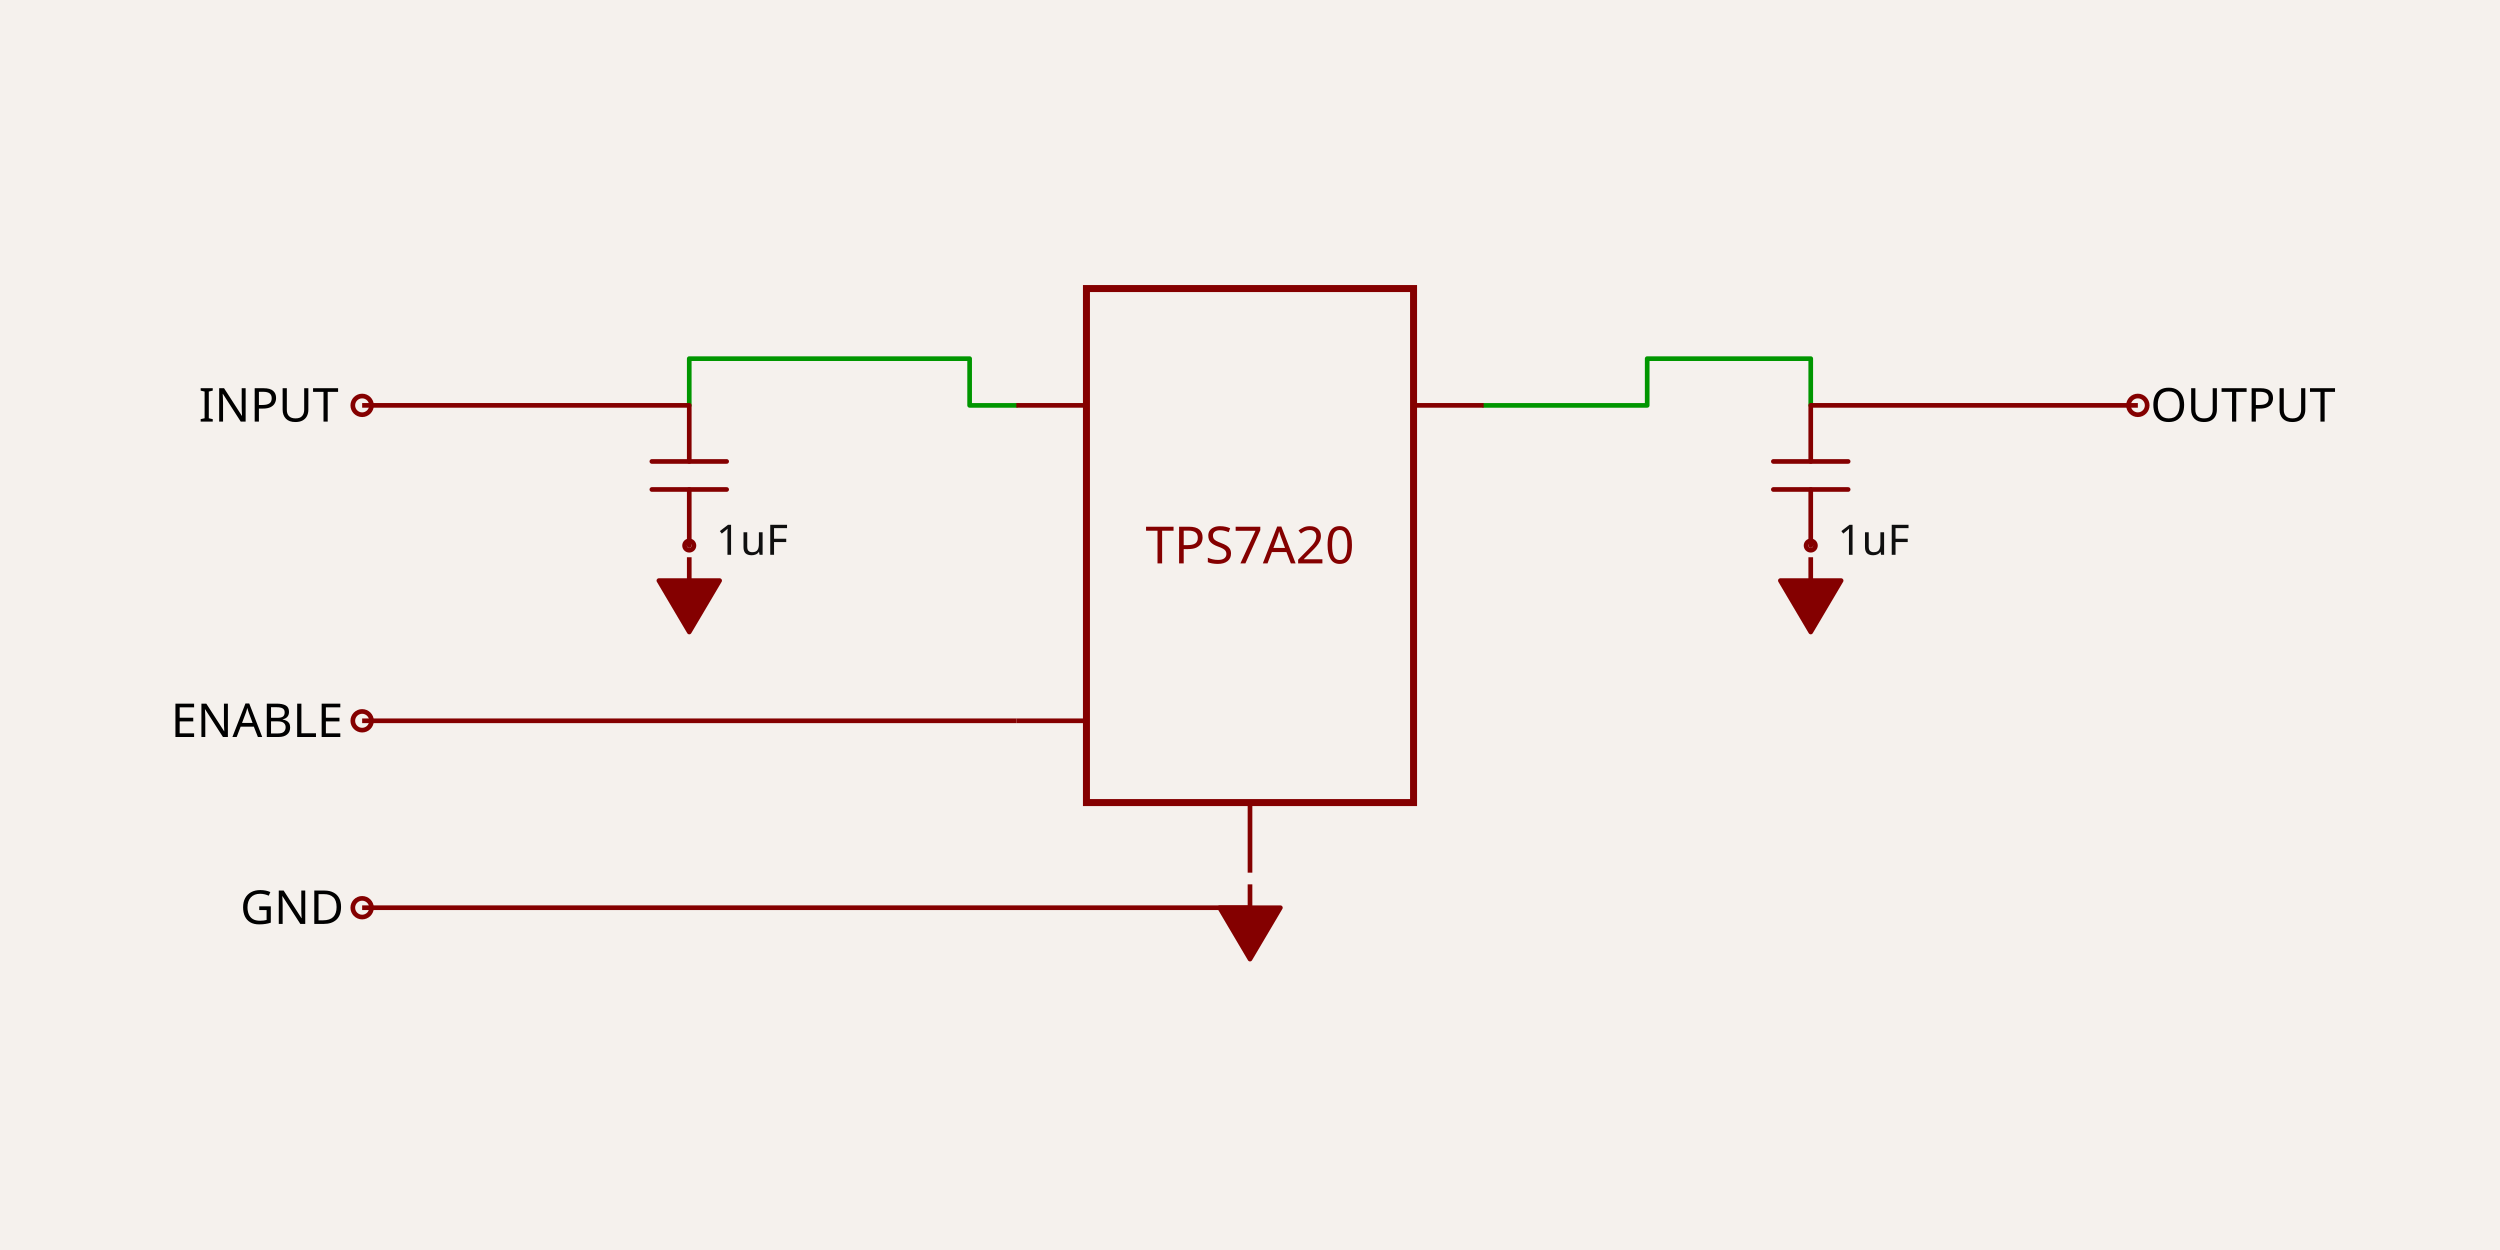
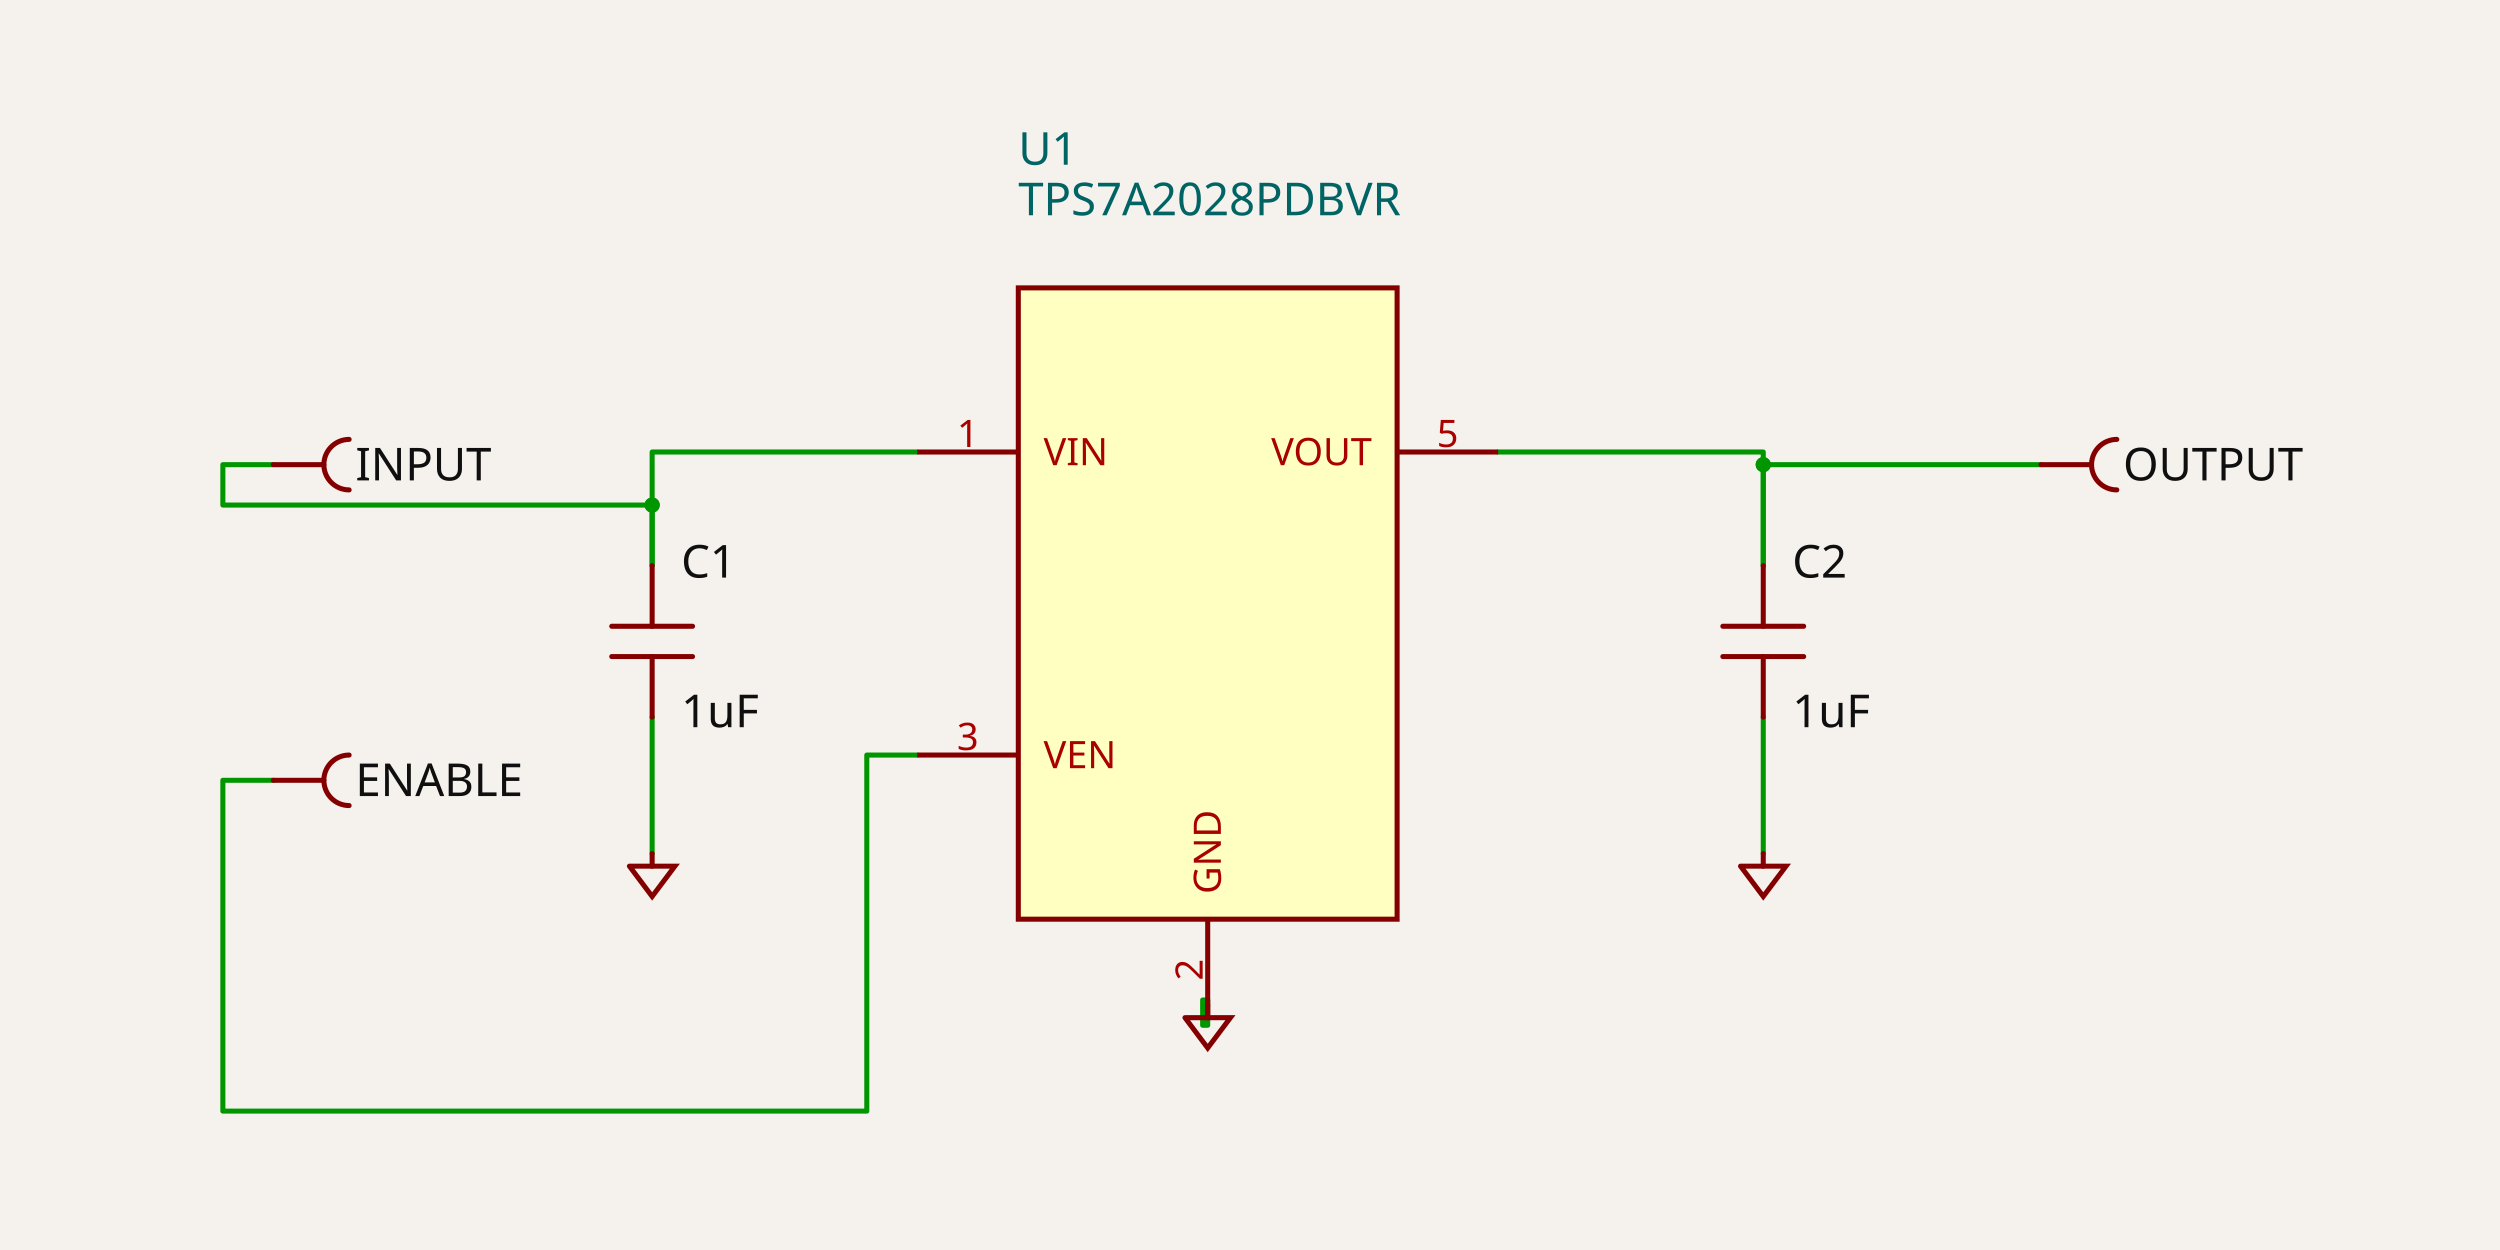
- <svg xmlns="http://www.w3.org/2000/svg" class="tscircuit-schematic" width="1200" height="600" style="background-color: rgb(245, 241, 237)" data-real-to-screen-transform="matrix(112.1495327103,0,0,-112.1495327103,600,261.8691588785)">
+ <svg xmlns="http://www.w3.org/2000/svg" class="tscircuit-schematic" width="1200" height="600" style="background-color: rgb(245, 241, 237)" data-real-to-screen-transform="matrix(121.2121212121,0,0,-121.2121212121,579.696969697,289.696969697)">
  <style>
              .boundary { fill: rgb(245, 241, 237); }
              .schematic-boundary { fill: none; stroke: #fff; }
              .component { fill: none; stroke: rgb(132, 0, 0); }
              .chip { fill: rgb(255, 255, 194); stroke: rgb(132, 0, 0); }
              .component-pin { fill: none; stroke: rgb(132, 0, 0); }
              .text { font-family: sans-serif; fill: rgb(0, 150, 0); }
              .pin-number { fill: rgb(169, 0, 0); }
              .port-label { fill: rgb(0, 100, 100); }
              .component-name { fill: rgb(0, 100, 100); }
              
            </style>
  <rect class="boundary" x="0" y="0" width="1200" height="600" />
  <g class="trace sch-trace" data-layer="base" data-circuit-json-type="schematic_trace" data-schematic-trace-id="schematic_trace_0" data-subcircuit-connectivity-map-key="unnamedsubcircuitsubcircuit_source_group_0_connectivity_net0">
-     <path d="M 487.85 194.579 L 465.421 194.579 L 465.421 172.15 L 330.841 172.15 L 330.841 194.579" class="trace-invisible-hover-outline sch-trace-hitbox" stroke="rgb(0, 150, 0)" fill="none" stroke-width="17.944px" stroke-linecap="round" opacity="0" stroke-linejoin="round" />
-     <path class="sch-trace-path" d="M 487.85 194.579 L 465.421 194.579 L 465.421 172.15 L 330.841 172.15 L 330.841 194.579" stroke="rgb(0, 150, 0)" fill="none" stroke-width="2.243px" stroke-linecap="round" stroke-linejoin="round" />
+     <path d="M 313.03 271.515 L 313.03 261.818 L 313.03 242.424 L 106.97 242.424 L 106.97 223.03 L 131.212 223.03" class="trace-invisible-hover-outline sch-trace-hitbox" stroke="rgb(0, 150, 0)" fill="none" stroke-width="19.394px" stroke-linecap="round" opacity="0" stroke-linejoin="round" />
+     <path class="sch-trace-path" d="M 313.03 271.515 L 313.03 261.818 L 313.03 242.424 L 106.97 242.424 L 106.97 223.03 L 131.212 223.03" stroke="rgb(0, 150, 0)" fill="none" stroke-width="2.424px" stroke-linecap="round" stroke-linejoin="round" />
  </g>
-   <g class="trace sch-trace" data-layer="base" data-circuit-json-type="schematic_trace" data-schematic-trace-id="schematic_trace_1" data-subcircuit-connectivity-map-key="unnamedsubcircuitsubcircuit_source_group_0_connectivity_net1">
-     <path d="M 712.15 194.579 L 790.654 194.579 L 790.654 172.15 L 869.159 172.15 L 869.159 194.579" class="trace-invisible-hover-outline sch-trace-hitbox" stroke="rgb(0, 150, 0)" fill="none" stroke-width="17.944px" stroke-linecap="round" opacity="0" stroke-linejoin="round" />
-     <path class="sch-trace-path" d="M 712.15 194.579 L 790.654 194.579 L 790.654 172.15 L 869.159 172.15 L 869.159 194.579" stroke="rgb(0, 150, 0)" fill="none" stroke-width="2.243px" stroke-linecap="round" stroke-linejoin="round" />
+   <g class="trace sch-trace" data-layer="base" data-circuit-json-type="schematic_trace" data-schematic-trace-id="schematic_trace_1" data-subcircuit-connectivity-map-key="unnamedsubcircuitsubcircuit_source_group_0_connectivity_net0">
+     <path d="M 440.303 216.97 L 313.03 216.97 L 313.03 261.818 L 313.03 271.515" class="trace-invisible-hover-outline sch-trace-hitbox" stroke="rgb(0, 150, 0)" fill="none" stroke-width="19.394px" stroke-linecap="round" opacity="0" stroke-linejoin="round" />
+     <path class="sch-trace-path" d="M 440.303 216.97 L 313.03 216.97 L 313.03 261.818 L 313.03 271.515" stroke="rgb(0, 150, 0)" fill="none" stroke-width="2.424px" stroke-linecap="round" stroke-linejoin="round" />
  </g>
-   <g class="trace-overlays sch-trace-overlays" data-layer="overlay" data-circuit-json-type="schematic_trace" data-schematic-trace-id="schematic_trace_0" data-subcircuit-connectivity-map-key="unnamedsubcircuitsubcircuit_source_group_0_connectivity_net0" />
-   <g class="trace-overlays sch-trace-overlays" data-layer="overlay" data-circuit-json-type="schematic_trace" data-schematic-trace-id="schematic_trace_1" data-subcircuit-connectivity-map-key="unnamedsubcircuitsubcircuit_source_group_0_connectivity_net1" />
-   <line class="sch-line" x1="173.832" y1="194.579" x2="330.841" y2="194.579" stroke="#840000" stroke-width="2.243" data-schematic-line-id="schematic_line_4" />
-   <line class="sch-line" x1="173.832" y1="345.981" x2="487.85" y2="345.981" stroke="#840000" stroke-width="2.243" data-schematic-line-id="schematic_line_5" />
-   <line class="sch-line" x1="869.159" y1="194.579" x2="1026.168" y2="194.579" stroke="#840000" stroke-width="2.243" data-schematic-line-id="schematic_line_6" />
-   <line class="sch-line" x1="173.832" y1="435.701" x2="600" y2="435.701" stroke="#840000" stroke-width="2.243" data-schematic-line-id="schematic_line_7" />
-   <line class="sch-line" x1="330.841" y1="267.477" x2="330.841" y2="278.692" stroke="#840000" stroke-width="2.243" data-schematic-line-id="schematic_line_8" />
-   <line class="sch-line" x1="600" y1="424.486" x2="600" y2="435.701" stroke="#840000" stroke-width="2.243" data-schematic-line-id="schematic_line_9" />
-   <line class="sch-line" x1="869.159" y1="267.477" x2="869.159" y2="278.692" stroke="#840000" stroke-width="2.243" data-schematic-line-id="schematic_line_10" />
-   <circle class="sch-circle" cx="173.832" cy="194.579" r="4.486" fill="none" stroke="#840000" stroke-width="2.243" data-schematic-circle-id="schematic_circle_0" />
-   <circle class="sch-circle" cx="173.832" cy="345.981" r="4.486" fill="none" stroke="#840000" stroke-width="2.243" data-schematic-circle-id="schematic_circle_1" />
-   <circle class="sch-circle" cx="1026.168" cy="194.579" r="4.486" fill="none" stroke="#840000" stroke-width="2.243" data-schematic-circle-id="schematic_circle_2" />
-   <circle class="sch-circle" cx="173.832" cy="435.701" r="4.486" fill="none" stroke="#840000" stroke-width="2.243" data-schematic-circle-id="schematic_circle_3" />
-   <path class="sch-path" d="M 316.262 278.692 L 345.421 278.692 L 330.841 303.364 L 316.262 278.692" stroke="#840000" stroke-width="2.243" fill="#840000" stroke-linecap="round" stroke-linejoin="round" />
-   <path class="sch-path" d="M 585.421 435.701 L 614.579 435.701 L 600 460.374 L 585.421 435.701" stroke="#840000" stroke-width="2.243" fill="#840000" stroke-linecap="round" stroke-linejoin="round" />
-   <path class="sch-path" d="M 854.579 278.692 L 883.738 278.692 L 869.159 303.364 L 854.579 278.692" stroke="#840000" stroke-width="2.243" fill="#840000" stroke-linecap="round" stroke-linejoin="round" />
+   <g class="trace sch-trace" data-layer="base" data-circuit-json-type="schematic_trace" data-schematic-trace-id="schematic_trace_2" data-subcircuit-connectivity-map-key="unnamedsubcircuitsubcircuit_source_group_0_connectivity_net2">
+     <path d="M 979.697 223.03 L 846.364 223.03 L 846.364 261.818 L 846.364 271.515" class="trace-invisible-hover-outline sch-trace-hitbox" stroke="rgb(0, 150, 0)" fill="none" stroke-width="19.394px" stroke-linecap="round" opacity="0" stroke-linejoin="round" />
+     <path class="sch-trace-path" d="M 979.697 223.03 L 846.364 223.03 L 846.364 261.818 L 846.364 271.515" stroke="rgb(0, 150, 0)" fill="none" stroke-width="2.424px" stroke-linecap="round" stroke-linejoin="round" />
+   </g>
+   <g class="trace sch-trace" data-layer="base" data-circuit-json-type="schematic_trace" data-schematic-trace-id="schematic_trace_3" data-subcircuit-connectivity-map-key="unnamedsubcircuitsubcircuit_source_group_0_connectivity_net2">
+     <path d="M 719.091 216.97 L 846.364 216.97 L 846.364 261.818 L 846.364 271.515" class="trace-invisible-hover-outline sch-trace-hitbox" stroke="rgb(0, 150, 0)" fill="none" stroke-width="19.394px" stroke-linecap="round" opacity="0" stroke-linejoin="round" />
+     <path class="sch-trace-path" d="M 719.091 216.97 L 846.364 216.97 L 846.364 261.818 L 846.364 271.515" stroke="rgb(0, 150, 0)" fill="none" stroke-width="2.424px" stroke-linecap="round" stroke-linejoin="round" />
+   </g>
+   <g class="trace sch-trace" data-layer="base" data-circuit-json-type="schematic_trace" data-schematic-trace-id="schematic_trace_4" data-subcircuit-connectivity-map-key="unnamedsubcircuitsubcircuit_source_group_0_connectivity_net3">
+     <path d="M 313.03 344.242 L 313.03 353.939 L 313.03 409.697" class="trace-invisible-hover-outline sch-trace-hitbox" stroke="rgb(0, 150, 0)" fill="none" stroke-width="19.394px" stroke-linecap="round" opacity="0" stroke-linejoin="round" />
+     <path class="sch-trace-path" d="M 313.03 344.242 L 313.03 353.939 L 313.03 409.697" stroke="rgb(0, 150, 0)" fill="none" stroke-width="2.424px" stroke-linecap="round" stroke-linejoin="round" />
+   </g>
+   <g class="trace sch-trace" data-layer="base" data-circuit-json-type="schematic_trace" data-schematic-trace-id="schematic_trace_5" data-subcircuit-connectivity-map-key="unnamedsubcircuitsubcircuit_source_group_0_connectivity_net4">
+     <path d="M 579.697 489.697 L 579.697 492.121 L 577.273 492.121 L 577.273 480 L 579.697 480 L 579.697 482.424" class="trace-invisible-hover-outline sch-trace-hitbox" stroke="rgb(0, 150, 0)" fill="none" stroke-width="19.394px" stroke-linecap="round" opacity="0" stroke-linejoin="round" />
+     <path class="sch-trace-path" d="M 579.697 489.697 L 579.697 492.121 L 577.273 492.121 L 577.273 480 L 579.697 480 L 579.697 482.424" stroke="rgb(0, 150, 0)" fill="none" stroke-width="2.424px" stroke-linecap="round" stroke-linejoin="round" />
+   </g>
+   <g class="trace sch-trace" data-layer="base" data-circuit-json-type="schematic_trace" data-schematic-trace-id="schematic_trace_6" data-subcircuit-connectivity-map-key="unnamedsubcircuitsubcircuit_source_group_0_connectivity_net5">
+     <path d="M 846.364 344.242 L 846.364 353.939 L 846.364 409.697" class="trace-invisible-hover-outline sch-trace-hitbox" stroke="rgb(0, 150, 0)" fill="none" stroke-width="19.394px" stroke-linecap="round" opacity="0" stroke-linejoin="round" />
+     <path class="sch-trace-path" d="M 846.364 344.242 L 846.364 353.939 L 846.364 409.697" stroke="rgb(0, 150, 0)" fill="none" stroke-width="2.424px" stroke-linecap="round" stroke-linejoin="round" />
+   </g>
+   <g class="trace sch-trace" data-layer="base" data-circuit-json-type="schematic_trace" data-schematic-trace-id="schematic_trace_7" data-subcircuit-connectivity-map-key="unnamedsubcircuitsubcircuit_source_group_0_connectivity_net1">
+     <path d="M 131.212 374.545 L 106.97 374.545 L 106.97 533.333 L 416.061 533.333 L 416.061 362.424 L 440.303 362.424" class="trace-invisible-hover-outline sch-trace-hitbox" stroke="rgb(0, 150, 0)" fill="none" stroke-width="19.394px" stroke-linecap="round" opacity="0" stroke-linejoin="round" />
+     <path class="sch-trace-path" d="M 131.212 374.545 L 106.97 374.545 L 106.97 533.333 L 416.061 533.333 L 416.061 362.424 L 440.303 362.424" stroke="rgb(0, 150, 0)" fill="none" stroke-width="2.424px" stroke-linecap="round" stroke-linejoin="round" />
+   </g>
+   <g class="trace-overlays sch-trace-overlays" data-layer="overlay" data-circuit-json-type="schematic_trace" data-schematic-trace-id="schematic_trace_0" data-subcircuit-connectivity-map-key="unnamedsubcircuitsubcircuit_source_group_0_connectivity_net0">
+     <circle cx="313.03" cy="242.424" r="3.636" class="trace-junction sch-trace-junction" fill="rgb(0, 150, 0)" />
+   </g>
+   <g class="trace-overlays sch-trace-overlays" data-layer="overlay" data-circuit-json-type="schematic_trace" data-schematic-trace-id="schematic_trace_1" data-subcircuit-connectivity-map-key="unnamedsubcircuitsubcircuit_source_group_0_connectivity_net0">
+     <circle cx="313.03" cy="242.424" r="3.636" class="trace-junction sch-trace-junction" fill="rgb(0, 150, 0)" />
+   </g>
+   <g class="trace-overlays sch-trace-overlays" data-layer="overlay" data-circuit-json-type="schematic_trace" data-schematic-trace-id="schematic_trace_2" data-subcircuit-connectivity-map-key="unnamedsubcircuitsubcircuit_source_group_0_connectivity_net2">
+     <circle cx="846.364" cy="223.03" r="3.636" class="trace-junction sch-trace-junction" fill="rgb(0, 150, 0)" />
+   </g>
+   <g class="trace-overlays sch-trace-overlays" data-layer="overlay" data-circuit-json-type="schematic_trace" data-schematic-trace-id="schematic_trace_3" data-subcircuit-connectivity-map-key="unnamedsubcircuitsubcircuit_source_group_0_connectivity_net2">
+     <circle cx="846.364" cy="223.03" r="3.636" class="trace-junction sch-trace-junction" fill="rgb(0, 150, 0)" />
+   </g>
+   <g class="trace-overlays sch-trace-overlays" data-layer="overlay" data-circuit-json-type="schematic_trace" data-schematic-trace-id="schematic_trace_4" data-subcircuit-connectivity-map-key="unnamedsubcircuitsubcircuit_source_group_0_connectivity_net3" />
+   <g class="trace-overlays sch-trace-overlays" data-layer="overlay" data-circuit-json-type="schematic_trace" data-schematic-trace-id="schematic_trace_5" data-subcircuit-connectivity-map-key="unnamedsubcircuitsubcircuit_source_group_0_connectivity_net4" />
+   <g class="trace-overlays sch-trace-overlays" data-layer="overlay" data-circuit-json-type="schematic_trace" data-schematic-trace-id="schematic_trace_6" data-subcircuit-connectivity-map-key="unnamedsubcircuitsubcircuit_source_group_0_connectivity_net5" />
+   <g class="trace-overlays sch-trace-overlays" data-layer="overlay" data-circuit-json-type="schematic_trace" data-schematic-trace-id="schematic_trace_7" data-subcircuit-connectivity-map-key="unnamedsubcircuitsubcircuit_source_group_0_connectivity_net1" />
  <g class="sch-component" data-circuit-json-type="schematic_component" data-schematic-component-id="schematic_component_0">
-     <line class="sch-line" x1="487.85" y1="194.579" x2="521.495" y2="194.579" stroke="rgba(132, 0, 0)" stroke-width="2.243" data-schematic-line-id="schematic_line_0" data-schematic-component-id="schematic_component_0" />
-     <line class="sch-line" x1="487.85" y1="345.981" x2="521.495" y2="345.981" stroke="rgba(132, 0, 0)" stroke-width="2.243" data-schematic-line-id="schematic_line_1" data-schematic-component-id="schematic_component_0" />
-     <line class="sch-line" x1="712.15" y1="194.579" x2="678.505" y2="194.579" stroke="rgba(132, 0, 0)" stroke-width="2.243" data-schematic-line-id="schematic_line_2" data-schematic-component-id="schematic_component_0" />
-     <line class="sch-line" x1="600" y1="418.879" x2="600" y2="385.234" stroke="rgba(132, 0, 0)" stroke-width="2.243" data-schematic-line-id="schematic_line_3" data-schematic-component-id="schematic_component_0" />
-     <rect class="sch-rect" x="521.495" y="138.505" width="157.009" height="246.729" fill="none" stroke="#840000" stroke-width="3.364" data-schematic-rect-id="schematic_rect_0" data-schematic-component-id="schematic_component_0" />
+     <rect class="component chip sch-component-body" x="488.788" y="138.182" width="181.818" height="303.03" stroke-width="2.424px" fill="rgb(255, 255, 194)" stroke="rgb(132, 0, 0)" />
+     <rect class="component-overlay sch-component-overlay" x="488.788" y="138.182" width="181.818" height="303.03" fill="transparent" />
+     <text class="sch-text" x="488.788" y="95.758" fill="#006464" text-anchor="start" dominant-baseline="middle" font-family="sans-serif" font-size="21.818px" transform="rotate(0, 488.7879, 95.75758)">TPS7A2028PDBVR</text>
+     <text class="sch-text" x="488.788" y="71.515" fill="#006464" text-anchor="start" dominant-baseline="middle" font-family="sans-serif" font-size="21.818px" transform="rotate(0, 488.7879, 71.51515)">U1</text>
+     <line class="component-pin sch-component-pin sch-port-line" x1="488.788" y1="216.97" x2="440.303" y2="216.97" stroke-width="2.424px" />
+     <g class="sch-port" data-schematic-port-id="source_port_0">
+       <rect x="437.879" y="214.545" width="4.848" height="4.848" opacity="0" />
+     </g>
+     <text class="pin-number sch-pin-number" x="464.545" y="214.545" style="font-family: sans-serif;" fill="rgb(169, 0, 0)" text-anchor="middle" dominant-baseline="auto" font-size="18.182px" transform="">1</text>
+     <text class="pin-number sch-pin-label" x="500.909" y="216.97" style="font-family: sans-serif;" fill="rgb(169, 0, 0)" text-anchor="start" dominant-baseline="middle" font-size="18.182px" transform="">VIN</text>
+     <line class="component-pin sch-component-pin sch-port-line" x1="579.697" y1="441.212" x2="579.697" y2="489.697" stroke-width="2.424px" />
+     <g class="sch-port" data-schematic-port-id="source_port_1">
+       <rect x="577.273" y="487.273" width="4.848" height="4.848" opacity="0" />
+     </g>
+     <text class="pin-number sch-pin-number" x="577.273" y="465.455" style="font-family: sans-serif;" fill="rgb(169, 0, 0)" text-anchor="middle" dominant-baseline="auto" font-size="18.182px" transform="rotate(-90 577.2727 465.4545)">2</text>
+     <text class="pin-number sch-pin-label" x="579.697" y="429.091" style="font-family: sans-serif;" fill="rgb(169, 0, 0)" text-anchor="start" dominant-baseline="middle" font-size="18.182px" transform="rotate(-90 579.697 429.0909)">GND</text>
+     <line class="component-pin sch-component-pin sch-port-line" x1="488.788" y1="362.424" x2="440.303" y2="362.424" stroke-width="2.424px" />
+     <g class="sch-port" data-schematic-port-id="source_port_2">
+       <rect x="437.879" y="360" width="4.848" height="4.848" opacity="0" />
+     </g>
+     <text class="pin-number sch-pin-number" x="464.545" y="360" style="font-family: sans-serif;" fill="rgb(169, 0, 0)" text-anchor="middle" dominant-baseline="auto" font-size="18.182px" transform="">3</text>
+     <text class="pin-number sch-pin-label" x="500.909" y="362.424" style="font-family: sans-serif;" fill="rgb(169, 0, 0)" text-anchor="start" dominant-baseline="middle" font-size="18.182px" transform="">VEN</text>
+     <line class="component-pin sch-component-pin sch-port-line" x1="670.606" y1="216.97" x2="719.091" y2="216.97" stroke-width="2.424px" />
+     <g class="sch-port" data-schematic-port-id="source_port_4">
+       <rect x="716.667" y="214.545" width="4.848" height="4.848" opacity="0" />
+     </g>
+     <text class="pin-number sch-pin-number" x="694.848" y="214.545" style="font-family: sans-serif;" fill="rgb(169, 0, 0)" text-anchor="middle" dominant-baseline="auto" font-size="18.182px" transform="">5</text>
+     <text class="pin-number sch-pin-label" x="658.485" y="216.97" style="font-family: sans-serif;" fill="rgb(169, 0, 0)" text-anchor="end" dominant-baseline="middle" font-size="18.182px" transform="">VOUT</text>
  </g>
  <g class="sch-component" data-circuit-json-type="schematic_component" data-schematic-component-id="schematic_component_1">
-     <rect class="component-overlay sch-component-overlay" x="312.895" y="194.579" width="35.892" height="67.29" fill="transparent" />
-     <path class="sch-component-symbol-path" d="M 330.841 261.869 L 330.841 234.953" stroke="rgb(132, 0, 0)" fill="none" stroke-width="2.243px" stroke-linecap="round" />
-     <path class="sch-component-symbol-path" d="M 330.841 221.495 L 330.841 194.579" stroke="rgb(132, 0, 0)" fill="none" stroke-width="2.243px" stroke-linecap="round" />
-     <path class="sch-component-symbol-path" d="M 348.787 234.953 L 312.895 234.953" stroke="rgb(132, 0, 0)" fill="none" stroke-width="2.243px" stroke-linecap="round" />
-     <path class="sch-component-symbol-path" d="M 348.787 221.495 L 312.895 221.495" stroke="rgb(132, 0, 0)" fill="none" stroke-width="2.243px" stroke-linecap="round" />
-     <text class="sch-component-name sch-component-text" x="343.738" y="205.794" stroke="rgb(245, 241, 237)" stroke-width="2.243px" paint-order="stroke" fill="rgb(15, 15, 15)" font-family="sans-serif" text-anchor="start" dominant-baseline="ideographic" font-size="20.187px" />
-     <text class="sch-component-text" x="343.738" y="250.654" fill="rgb(15, 15, 15)" font-family="sans-serif" text-anchor="start" dominant-baseline="hanging" font-size="20.187px">1uF</text>
-     <circle class="component-pin sch-component-pin" cx="330.841" cy="261.869" r="2.243px" stroke-width="2.243px" fill="none" stroke="rgb(132, 0, 0)" />
+     <rect class="component-overlay sch-component-overlay" x="293.634" y="271.515" width="38.793" height="72.727" fill="transparent" />
+     <path class="sch-component-symbol-path" d="M 313.03 344.242 L 313.03 315.152" stroke="rgb(132, 0, 0)" fill="none" stroke-width="2.424px" stroke-linecap="round" />
+     <path class="sch-component-symbol-path" d="M 313.03 300.606 L 313.03 271.515" stroke="rgb(132, 0, 0)" fill="none" stroke-width="2.424px" stroke-linecap="round" />
+     <path class="sch-component-symbol-path" d="M 332.427 315.152 L 293.634 315.152" stroke="rgb(132, 0, 0)" fill="none" stroke-width="2.424px" stroke-linecap="round" />
+     <path class="sch-component-symbol-path" d="M 332.427 300.606 L 293.634 300.606" stroke="rgb(132, 0, 0)" fill="none" stroke-width="2.424px" stroke-linecap="round" />
+     <text class="sch-component-name sch-component-text" x="326.97" y="283.636" stroke="rgb(245, 241, 237)" stroke-width="2.424px" paint-order="stroke" fill="rgb(15, 15, 15)" font-family="sans-serif" text-anchor="start" dominant-baseline="ideographic" font-size="21.818px">C1</text>
+     <text class="sch-component-text" x="326.97" y="332.121" fill="rgb(15, 15, 15)" font-family="sans-serif" text-anchor="start" dominant-baseline="hanging" font-size="21.818px">1uF</text>
  </g>
  <g class="sch-component" data-circuit-json-type="schematic_component" data-schematic-component-id="schematic_component_2">
-     <rect class="component-overlay sch-component-overlay" x="851.213" y="194.579" width="35.892" height="67.29" fill="transparent" />
-     <path class="sch-component-symbol-path" d="M 869.159 261.869 L 869.159 234.953" stroke="rgb(132, 0, 0)" fill="none" stroke-width="2.243px" stroke-linecap="round" />
-     <path class="sch-component-symbol-path" d="M 869.159 221.495 L 869.159 194.579" stroke="rgb(132, 0, 0)" fill="none" stroke-width="2.243px" stroke-linecap="round" />
-     <path class="sch-component-symbol-path" d="M 887.105 234.953 L 851.213 234.953" stroke="rgb(132, 0, 0)" fill="none" stroke-width="2.243px" stroke-linecap="round" />
-     <path class="sch-component-symbol-path" d="M 887.105 221.495 L 851.213 221.495" stroke="rgb(132, 0, 0)" fill="none" stroke-width="2.243px" stroke-linecap="round" />
-     <text class="sch-component-name sch-component-text" x="882.056" y="205.794" stroke="rgb(245, 241, 237)" stroke-width="2.243px" paint-order="stroke" fill="rgb(15, 15, 15)" font-family="sans-serif" text-anchor="start" dominant-baseline="ideographic" font-size="20.187px" />
-     <text class="sch-component-text" x="882.056" y="250.654" fill="rgb(15, 15, 15)" font-family="sans-serif" text-anchor="start" dominant-baseline="hanging" font-size="20.187px">1uF</text>
-     <circle class="component-pin sch-component-pin" cx="869.159" cy="261.869" r="2.243px" stroke-width="2.243px" fill="none" stroke="rgb(132, 0, 0)" />
+     <rect class="component-overlay sch-component-overlay" x="826.967" y="271.515" width="38.793" height="72.727" fill="transparent" />
+     <path class="sch-component-symbol-path" d="M 846.364 344.242 L 846.364 315.152" stroke="rgb(132, 0, 0)" fill="none" stroke-width="2.424px" stroke-linecap="round" />
+     <path class="sch-component-symbol-path" d="M 846.364 300.606 L 846.364 271.515" stroke="rgb(132, 0, 0)" fill="none" stroke-width="2.424px" stroke-linecap="round" />
+     <path class="sch-component-symbol-path" d="M 865.76 315.152 L 826.967 315.152" stroke="rgb(132, 0, 0)" fill="none" stroke-width="2.424px" stroke-linecap="round" />
+     <path class="sch-component-symbol-path" d="M 865.76 300.606 L 826.967 300.606" stroke="rgb(132, 0, 0)" fill="none" stroke-width="2.424px" stroke-linecap="round" />
+     <text class="sch-component-name sch-component-text" x="860.303" y="283.636" stroke="rgb(245, 241, 237)" stroke-width="2.424px" paint-order="stroke" fill="rgb(15, 15, 15)" font-family="sans-serif" text-anchor="start" dominant-baseline="ideographic" font-size="21.818px">C2</text>
+     <text class="sch-component-text" x="860.303" y="332.121" fill="rgb(15, 15, 15)" font-family="sans-serif" text-anchor="start" dominant-baseline="hanging" font-size="21.818px">1uF</text>
+   </g>
+   <g class="sch-component" data-circuit-json-type="schematic_component" data-schematic-component-id="schematic_component_3">
+     <rect class="component-overlay sch-component-overlay" x="131.212" y="210.909" width="36.364" height="24.242" fill="transparent" />
+     <path class="sch-component-symbol-path" d="M 131.212 223.03 L 155.455 223.03" stroke="rgb(132, 0, 0)" fill="none" stroke-width="2.424px" stroke-linecap="round" />
+     <path class="sch-component-symbol-path" d="M 167.576 210.909 L 166.349 210.971 L 165.136 211.157 L 163.947 211.465 L 162.796 211.891 L 161.693 212.432 L 160.651 213.082 L 159.68 213.833 L 158.79 214.679 L 157.991 215.611 L 157.289 216.619 L 156.693 217.692 L 156.209 218.821 L 155.841 219.992 L 155.594 221.195 L 155.47 222.416 L 155.47 223.644 L 155.594 224.866 L 155.841 226.069 L 156.209 227.24 L 156.693 228.368 L 157.289 229.442 L 157.991 230.45 L 158.79 231.381 L 159.68 232.227 L 160.651 232.979 L 161.693 233.628 L 162.796 234.169 L 163.947 234.596 L 165.136 234.903 L 166.349 235.089 L 167.576 235.152" stroke="rgb(132, 0, 0)" fill="none" stroke-width="2.424px" stroke-linecap="round" />
+     <text class="sch-component-name sch-component-text" x="170.606" y="223.03" stroke="rgb(245, 241, 237)" stroke-width="2.424px" paint-order="stroke" fill="rgb(15, 15, 15)" font-family="sans-serif" text-anchor="start" dominant-baseline="middle" font-size="21.818px">INPUT</text>
+   </g>
+   <g class="sch-component" data-circuit-json-type="schematic_component" data-schematic-component-id="schematic_component_4">
+     <rect class="component-overlay sch-component-overlay" x="131.212" y="362.424" width="36.364" height="24.242" fill="transparent" />
+     <path class="sch-component-symbol-path" d="M 131.212 374.545 L 155.455 374.545" stroke="rgb(132, 0, 0)" fill="none" stroke-width="2.424px" stroke-linecap="round" />
+     <path class="sch-component-symbol-path" d="M 167.576 362.424 L 166.349 362.486 L 165.136 362.672 L 163.947 362.98 L 162.796 363.407 L 161.693 363.947 L 160.651 364.597 L 159.68 365.348 L 158.79 366.194 L 157.991 367.126 L 157.289 368.134 L 156.693 369.207 L 156.209 370.336 L 155.841 371.507 L 155.594 372.71 L 155.47 373.932 L 155.47 375.159 L 155.594 376.381 L 155.841 377.584 L 156.209 378.755 L 156.693 379.884 L 157.289 380.957 L 157.991 381.965 L 158.79 382.897 L 159.68 383.743 L 160.651 384.494 L 161.693 385.144 L 162.796 385.684 L 163.947 386.111 L 165.136 386.419 L 166.349 386.604 L 167.576 386.667" stroke="rgb(132, 0, 0)" fill="none" stroke-width="2.424px" stroke-linecap="round" />
+     <text class="sch-component-name sch-component-text" x="170.606" y="374.545" stroke="rgb(245, 241, 237)" stroke-width="2.424px" paint-order="stroke" fill="rgb(15, 15, 15)" font-family="sans-serif" text-anchor="start" dominant-baseline="middle" font-size="21.818px">ENABLE</text>
+   </g>
+   <g class="sch-component" data-circuit-json-type="schematic_component" data-schematic-component-id="schematic_component_5">
+     <rect class="component-overlay sch-component-overlay" x="979.697" y="210.909" width="36.364" height="24.242" fill="transparent" />
+     <path class="sch-component-symbol-path" d="M 979.697 223.03 L 1003.939 223.03" stroke="rgb(132, 0, 0)" fill="none" stroke-width="2.424px" stroke-linecap="round" />
+     <path class="sch-component-symbol-path" d="M 1016.061 210.909 L 1014.834 210.971 L 1013.621 211.157 L 1012.432 211.465 L 1011.281 211.891 L 1010.178 212.432 L 1009.136 213.082 L 1008.165 213.833 L 1007.275 214.679 L 1006.475 215.611 L 1005.774 216.619 L 1005.178 217.692 L 1004.694 218.821 L 1004.326 219.992 L 1004.079 221.195 L 1003.955 222.416 L 1003.955 223.644 L 1004.079 224.866 L 1004.326 226.069 L 1004.694 227.24 L 1005.178 228.368 L 1005.774 229.442 L 1006.475 230.45 L 1007.275 231.381 L 1008.165 232.227 L 1009.136 232.979 L 1010.178 233.628 L 1011.281 234.169 L 1012.432 234.596 L 1013.621 234.903 L 1014.834 235.089 L 1016.061 235.152" stroke="rgb(132, 0, 0)" fill="none" stroke-width="2.424px" stroke-linecap="round" />
+     <text class="sch-component-name sch-component-text" x="1019.091" y="223.03" stroke="rgb(245, 241, 237)" stroke-width="2.424px" paint-order="stroke" fill="rgb(15, 15, 15)" font-family="sans-serif" text-anchor="start" dominant-baseline="middle" font-size="21.818px">OUTPUT</text>
+   </g>
+   <g class="sch-component" data-circuit-json-type="schematic_component" data-schematic-component-id="schematic_component_6">
+     <rect class="component-overlay sch-component-overlay" x="302.121" y="409.697" width="21.818" height="20.606" fill="transparent" />
+     <path class="sch-component-symbol-path" d="M 302.121 415.758 L 323.939 415.758 L 313.03 430.303 L 302.121 415.758" stroke="rgb(132, 0, 0)" fill="none" stroke-width="2.424px" stroke-linecap="round" />
+     <path class="sch-component-symbol-path" d="M 313.03 409.697 L 313.03 415.758" stroke="rgb(132, 0, 0)" fill="none" stroke-width="2.424px" stroke-linecap="round" />
+     <text class="sch-component-name sch-component-text" x="313.03" y="407.273" stroke="rgb(245, 241, 237)" stroke-width="2.424px" paint-order="stroke" fill="rgb(15, 15, 15)" font-family="sans-serif" text-anchor="middle" dominant-baseline="ideographic" font-size="21.818px" />
+   </g>
+   <g class="sch-component" data-circuit-json-type="schematic_component" data-schematic-component-id="schematic_component_7">
+     <rect class="component-overlay sch-component-overlay" x="568.788" y="482.424" width="21.818" height="20.606" fill="transparent" />
+     <path class="sch-component-symbol-path" d="M 568.788 488.485 L 590.606 488.485 L 579.697 503.03 L 568.788 488.485" stroke="rgb(132, 0, 0)" fill="none" stroke-width="2.424px" stroke-linecap="round" />
+     <path class="sch-component-symbol-path" d="M 579.697 482.424 L 579.697 488.485" stroke="rgb(132, 0, 0)" fill="none" stroke-width="2.424px" stroke-linecap="round" />
+     <text class="sch-component-name sch-component-text" x="579.697" y="480" stroke="rgb(245, 241, 237)" stroke-width="2.424px" paint-order="stroke" fill="rgb(15, 15, 15)" font-family="sans-serif" text-anchor="middle" dominant-baseline="ideographic" font-size="21.818px" />
+   </g>
+   <g class="sch-component" data-circuit-json-type="schematic_component" data-schematic-component-id="schematic_component_8">
+     <rect class="component-overlay sch-component-overlay" x="835.455" y="409.697" width="21.818" height="20.606" fill="transparent" />
+     <path class="sch-component-symbol-path" d="M 835.455 415.758 L 857.273 415.758 L 846.364 430.303 L 835.455 415.758" stroke="rgb(132, 0, 0)" fill="none" stroke-width="2.424px" stroke-linecap="round" />
+     <path class="sch-component-symbol-path" d="M 846.364 409.697 L 846.364 415.758" stroke="rgb(132, 0, 0)" fill="none" stroke-width="2.424px" stroke-linecap="round" />
+     <text class="sch-component-name sch-component-text" x="846.364" y="407.273" stroke="rgb(245, 241, 237)" stroke-width="2.424px" paint-order="stroke" fill="rgb(15, 15, 15)" font-family="sans-serif" text-anchor="middle" dominant-baseline="ideographic" font-size="21.818px" />
  </g>
  <g class="schematic-port-hover sch-port-hover" data-schematic-port-id="source_port_0">
-     <circle cx="487.85" cy="194.579" r="4.486" fill="red" opacity="0" />
+     <circle cx="440.303" cy="216.97" r="4.848" fill="red" opacity="0" />
  </g>
  <g class="schematic-port-hover sch-port-hover" data-schematic-port-id="source_port_1">
-     <circle cx="487.85" cy="345.981" r="4.486" fill="red" opacity="0" />
+     <circle cx="579.697" cy="489.697" r="4.848" fill="red" opacity="0" />
  </g>
  <g class="schematic-port-hover sch-port-hover" data-schematic-port-id="source_port_2">
-     <circle cx="712.15" cy="194.579" r="4.486" fill="red" opacity="0" />
+     <circle cx="440.303" cy="362.424" r="4.848" fill="red" opacity="0" />
  </g>
-   <g class="schematic-port-hover sch-port-hover" data-schematic-port-id="source_port_3">
-     <circle cx="600" cy="418.879" r="4.486" fill="red" opacity="0" />
+   <g class="schematic-port-hover sch-port-hover" data-schematic-port-id="source_port_4">
+     <circle cx="719.091" cy="216.97" r="4.848" fill="red" opacity="0" />
  </g>
  <g class="schematic-port-hover sch-port-hover" data-schematic-port-id="source_port_5">
-     <circle cx="330.841" cy="194.579" r="4.486" fill="red" opacity="0" />
+     <circle cx="313.03" cy="271.515" r="4.848" fill="red" opacity="0" />
  </g>
  <g class="schematic-port-hover sch-port-hover" data-schematic-port-id="source_port_6">
-     <circle cx="330.841" cy="261.869" r="4.486" fill="red" opacity="0" />
+     <circle cx="313.03" cy="344.242" r="4.848" fill="red" opacity="0" />
  </g>
  <g class="schematic-port-hover sch-port-hover" data-schematic-port-id="source_port_7">
-     <circle cx="869.159" cy="194.579" r="4.486" fill="red" opacity="0" />
+     <circle cx="846.364" cy="271.515" r="4.848" fill="red" opacity="0" />
  </g>
  <g class="schematic-port-hover sch-port-hover" data-schematic-port-id="source_port_8">
-     <circle cx="869.159" cy="261.869" r="4.486" fill="red" opacity="0" />
+     <circle cx="846.364" cy="344.242" r="4.848" fill="red" opacity="0" />
  </g>
-   <text class="sch-text" x="600" y="261.869" fill="#840000" text-anchor="middle" dominant-baseline="middle" font-family="sans-serif" font-size="24.673px" transform="rotate(0, 600, 261.8692)">TPS7A20</text>
-   <text class="sch-text" x="128.972" y="194.579" fill="#000000" text-anchor="middle" dominant-baseline="middle" font-family="sans-serif" font-size="22.43px" transform="rotate(0, 128.972, 194.5794)">INPUT</text>
-   <text class="sch-text" x="123.364" y="345.981" fill="#000000" text-anchor="middle" dominant-baseline="middle" font-family="sans-serif" font-size="22.43px" transform="rotate(0, 123.3645, 345.9813)">ENABLE</text>
-   <text class="sch-text" x="1076.636" y="194.579" fill="#000000" text-anchor="middle" dominant-baseline="middle" font-family="sans-serif" font-size="22.43px" transform="rotate(0, 1076.636, 194.5794)">OUTPUT</text>
-   <text class="sch-text" x="140.187" y="435.701" fill="#000000" text-anchor="middle" dominant-baseline="middle" font-family="sans-serif" font-size="22.43px" transform="rotate(0, 140.1869, 435.7009)">GND</text>
+   <g class="schematic-port-hover sch-port-hover" data-schematic-port-id="source_port_9">
+     <circle cx="131.212" cy="223.03" r="4.848" fill="red" opacity="0" />
+   </g>
+   <g class="schematic-port-hover sch-port-hover" data-schematic-port-id="source_port_10">
+     <circle cx="131.212" cy="374.545" r="4.848" fill="red" opacity="0" />
+   </g>
+   <g class="schematic-port-hover sch-port-hover" data-schematic-port-id="source_port_11">
+     <circle cx="979.697" cy="223.03" r="4.848" fill="red" opacity="0" />
+   </g>
+   <g class="schematic-port-hover sch-port-hover" data-schematic-port-id="source_port_12">
+     <circle cx="313.03" cy="409.697" r="4.848" fill="red" opacity="0" />
+   </g>
+   <g class="schematic-port-hover sch-port-hover" data-schematic-port-id="source_port_13">
+     <circle cx="579.697" cy="482.424" r="4.848" fill="red" opacity="0" />
+   </g>
+   <g class="schematic-port-hover sch-port-hover" data-schematic-port-id="source_port_14">
+     <circle cx="846.364" cy="409.697" r="4.848" fill="red" opacity="0" />
+   </g>
</svg>
